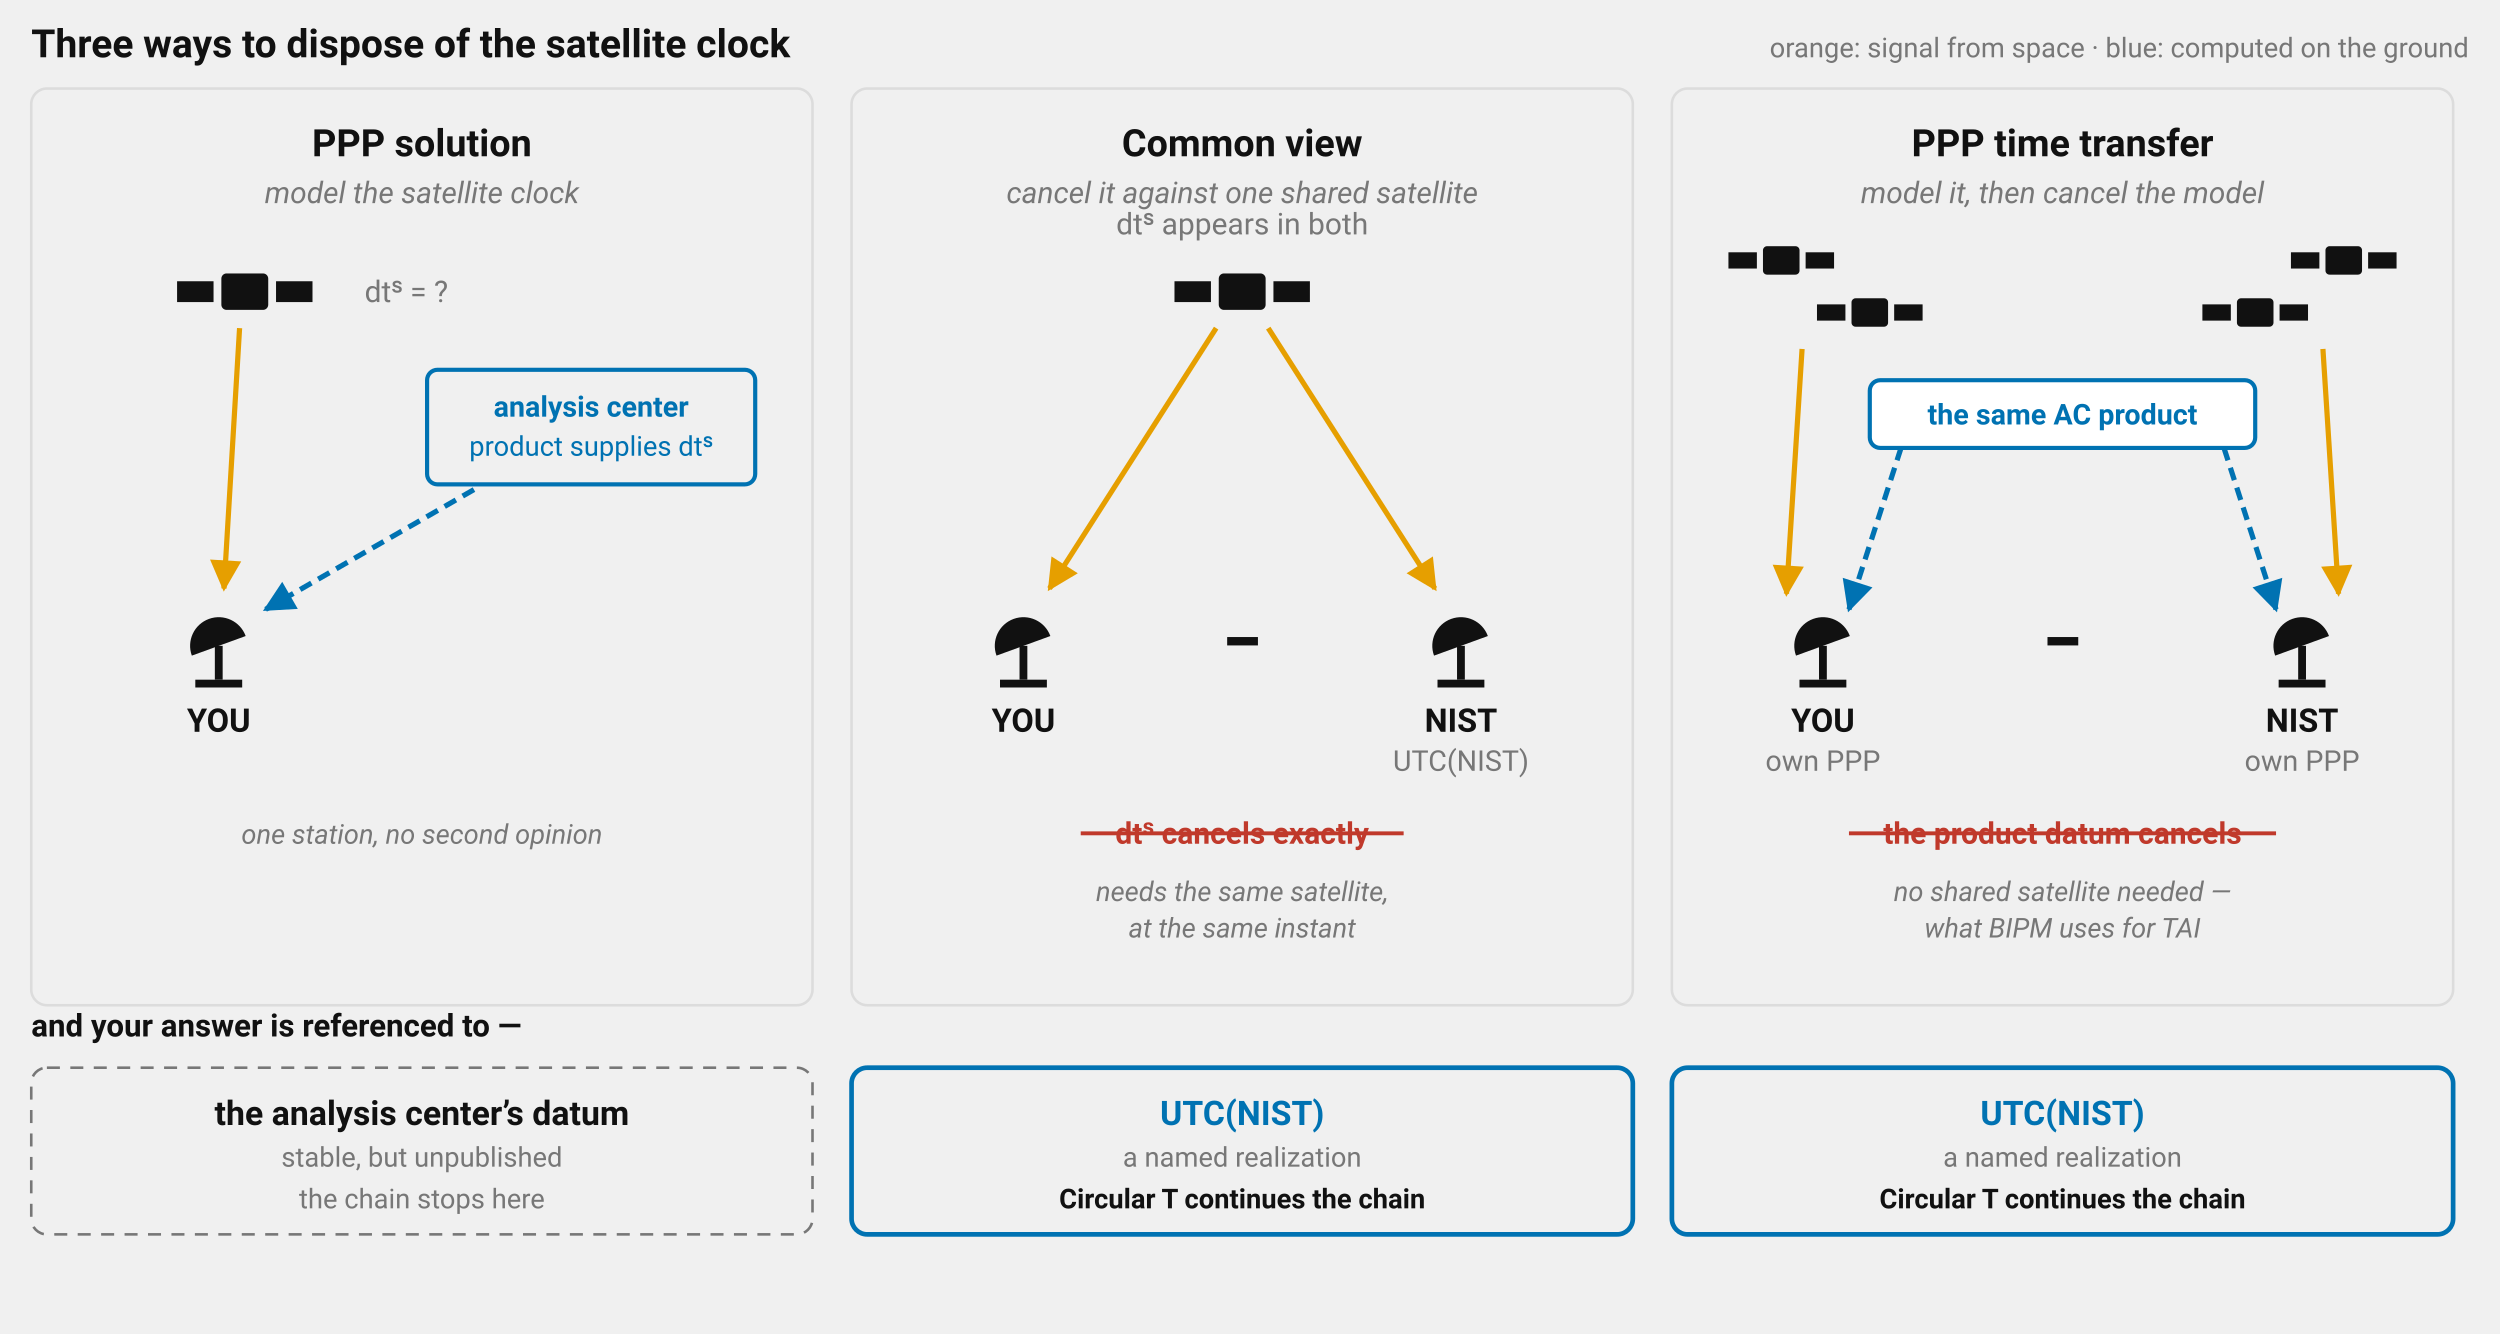
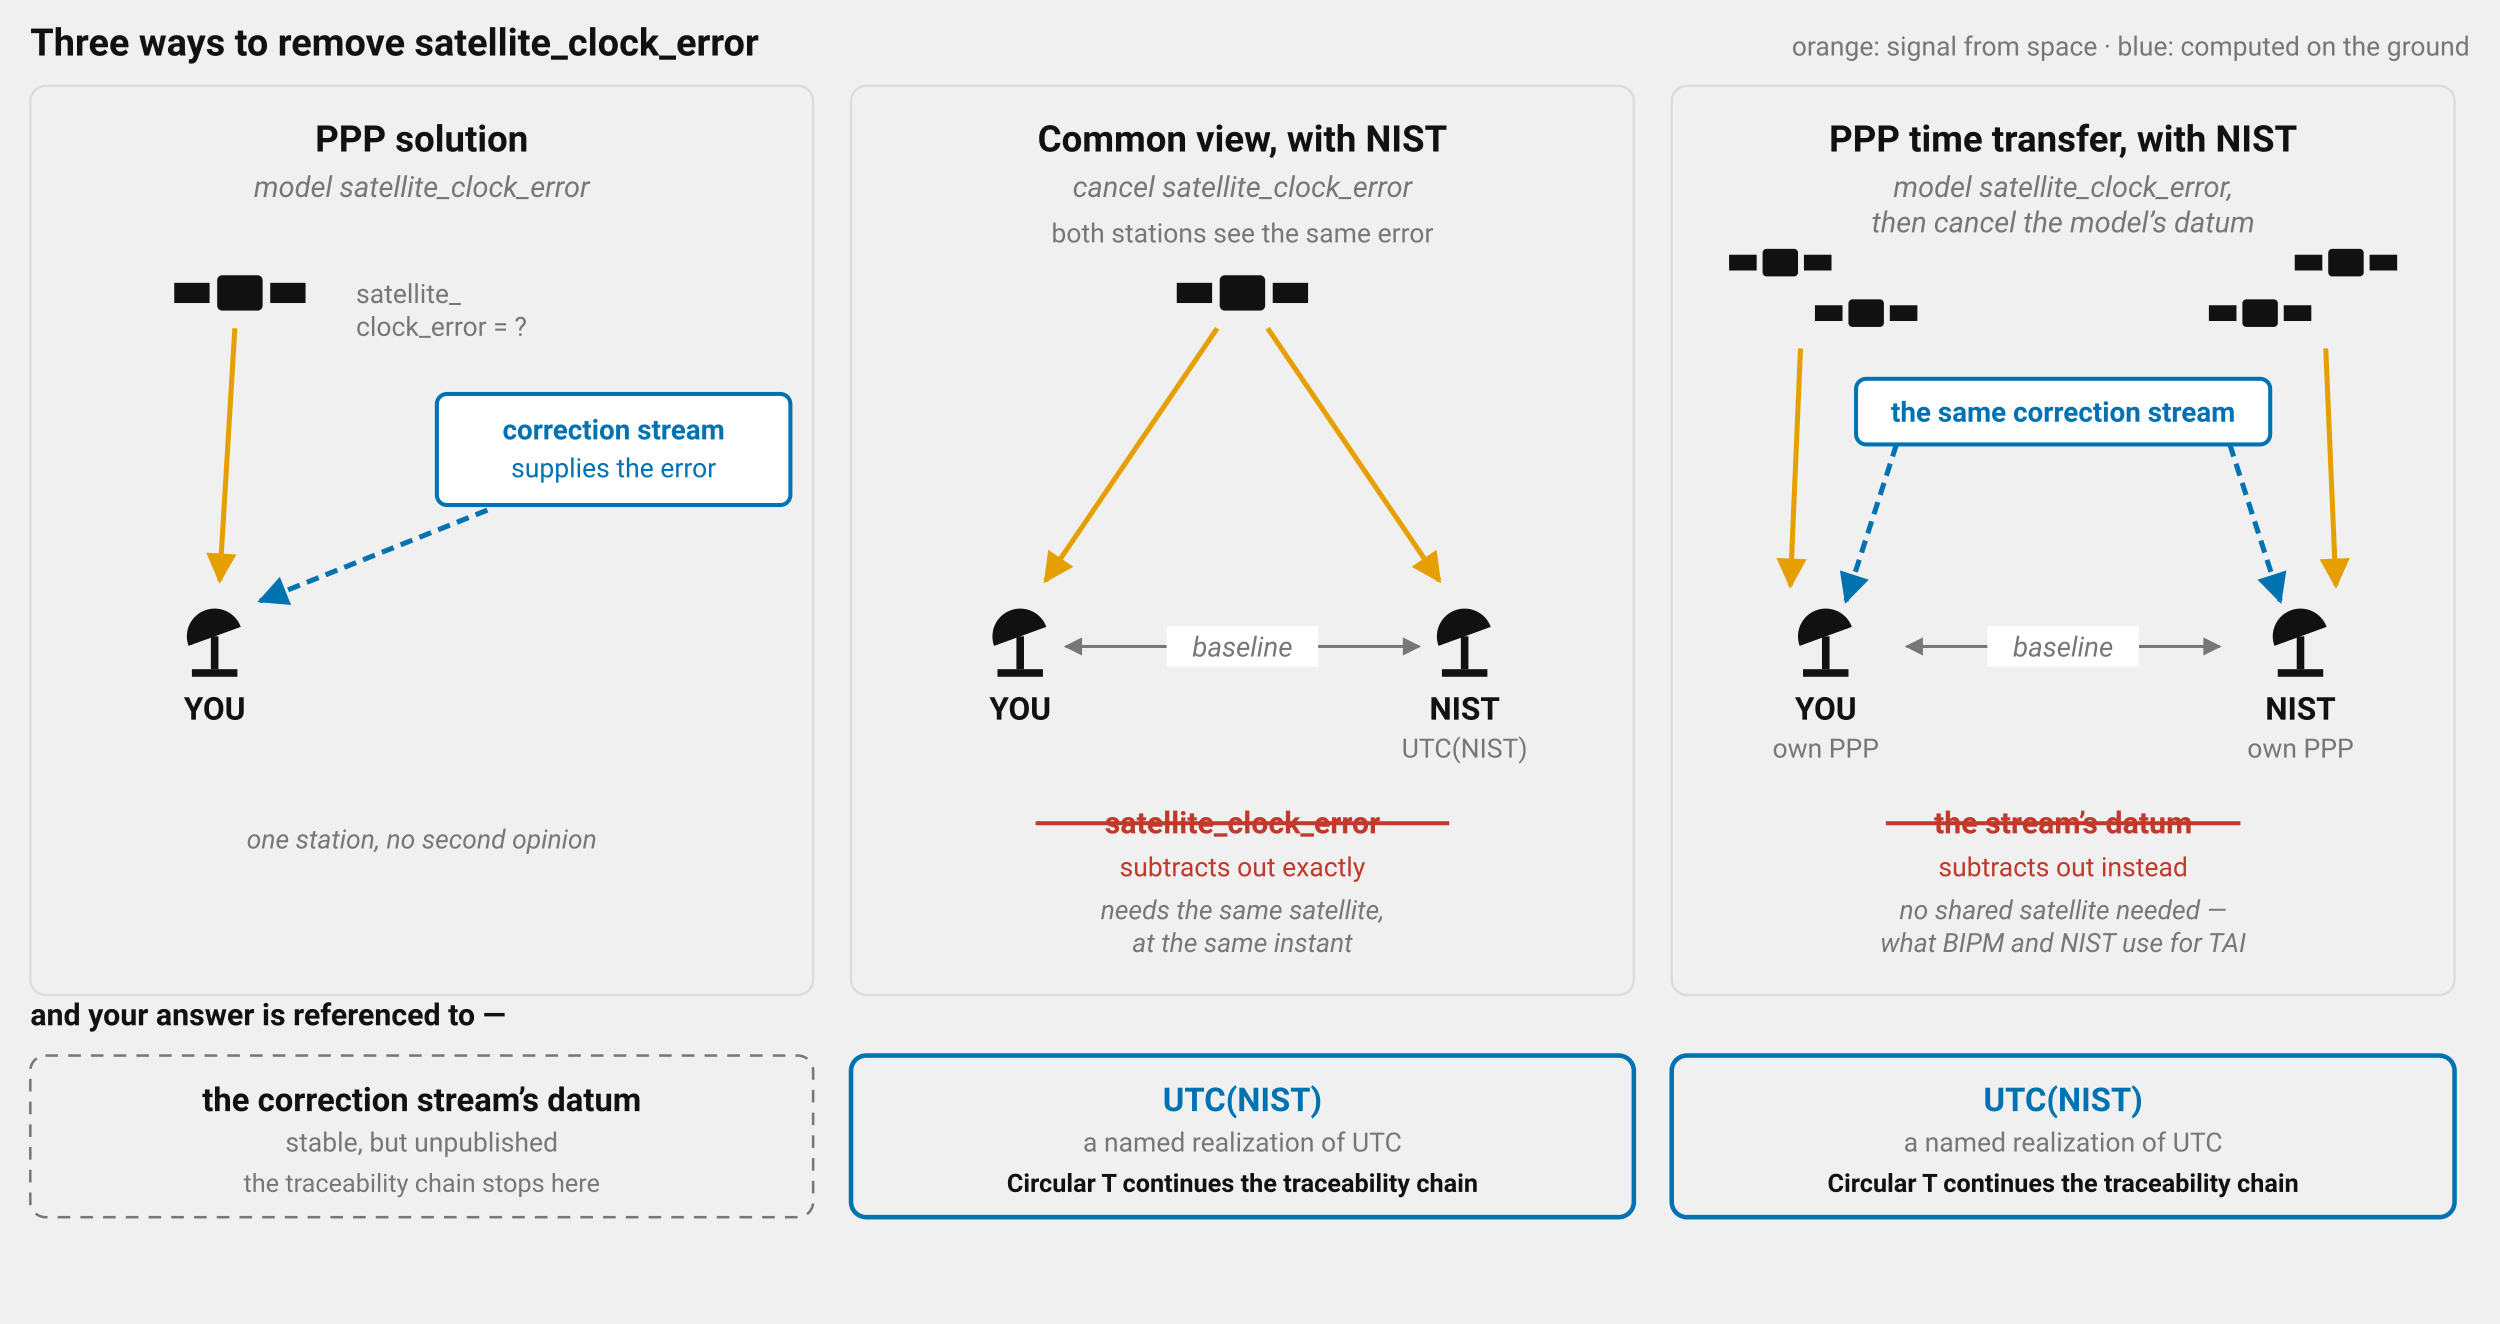
- <svg xmlns="http://www.w3.org/2000/svg" width="960" height="512" viewBox="0 0 960 512" role="img">
+ <svg xmlns="http://www.w3.org/2000/svg" width="990" height="524" viewBox="0 0 990 524" role="img">
  <defs>
    <marker id="ah-111" viewBox="0 0 10 10" refX="9" refY="5" markerWidth="6" markerHeight="6" orient="auto-start-reverse">
      <path d="M 0 0 L 10 5 L 0 10 z" fill="#111" />
    </marker>
    <marker id="ah-0072B2" viewBox="0 0 10 10" refX="9" refY="5" markerWidth="6" markerHeight="6" orient="auto-start-reverse">
      <path d="M 0 0 L 10 5 L 0 10 z" fill="#0072B2" />
    </marker>
    <marker id="ah-E69F00" viewBox="0 0 10 10" refX="9" refY="5" markerWidth="6" markerHeight="6" orient="auto-start-reverse">
      <path d="M 0 0 L 10 5 L 0 10 z" fill="#E69F00" />
    </marker>
    <marker id="ah-c0392b" viewBox="0 0 10 10" refX="9" refY="5" markerWidth="6" markerHeight="6" orient="auto-start-reverse">
      <path d="M 0 0 L 10 5 L 0 10 z" fill="#c0392b" />
    </marker>
+     <marker id="ah-777" viewBox="0 0 10 10" refX="9" refY="5" markerWidth="6" markerHeight="6" orient="auto-start-reverse">
+       <path d="M 0 0 L 10 5 L 0 10 z" fill="#777" />
+     </marker>
  </defs>
-   <rect x="12" y="34" width="300" height="352" rx="6" fill="none" stroke="#dcdcdc" />
-   <text x="162" y="60" text-anchor="middle" font-family="system-ui, -apple-system, Segoe UI, Roboto, sans-serif" font-size="14.5" font-weight="700" fill="#111">PPP solution</text>
-   <text x="162" y="78" text-anchor="middle" font-family="system-ui, -apple-system, Segoe UI, Roboto, sans-serif" font-size="11.5" font-weight="400" fill="#777" font-style="italic">model the satellite clock</text>
-   <rect x="327" y="34" width="300" height="352" rx="6" fill="none" stroke="#dcdcdc" />
-   <text x="477" y="60" text-anchor="middle" font-family="system-ui, -apple-system, Segoe UI, Roboto, sans-serif" font-size="14.5" font-weight="700" fill="#111">Common view</text>
-   <text x="477" y="78" text-anchor="middle" font-family="system-ui, -apple-system, Segoe UI, Roboto, sans-serif" font-size="11.5" font-weight="400" fill="#777" font-style="italic">cancel it against one shared satellite</text>
-   <rect x="642" y="34" width="300" height="352" rx="6" fill="none" stroke="#dcdcdc" />
-   <text x="792" y="60" text-anchor="middle" font-family="system-ui, -apple-system, Segoe UI, Roboto, sans-serif" font-size="14.5" font-weight="700" fill="#111">PPP time transfer</text>
-   <text x="792" y="78" text-anchor="middle" font-family="system-ui, -apple-system, Segoe UI, Roboto, sans-serif" font-size="11.5" font-weight="400" fill="#777" font-style="italic">model it, then cancel the model</text>
-   <g transform="translate(94 112) scale(1)">
+   <rect x="12" y="34" width="310" height="360" rx="6" fill="none" stroke="#dcdcdc" />
+   <text x="167" y="60" text-anchor="middle" font-family="system-ui, -apple-system, Segoe UI, Roboto, sans-serif" font-size="14.5" font-weight="700" fill="#111">PPP solution</text>
+   <text x="167" y="78" text-anchor="middle" font-family="system-ui, -apple-system, Segoe UI, Roboto, sans-serif" font-size="11.5" font-weight="400" fill="#777" font-style="italic">model satellite_clock_error</text>
+   <rect x="337" y="34" width="310" height="360" rx="6" fill="none" stroke="#dcdcdc" />
+   <text x="492" y="60" text-anchor="middle" font-family="system-ui, -apple-system, Segoe UI, Roboto, sans-serif" font-size="14.5" font-weight="700" fill="#111">Common view, with NIST</text>
+   <text x="492" y="78" text-anchor="middle" font-family="system-ui, -apple-system, Segoe UI, Roboto, sans-serif" font-size="11.5" font-weight="400" fill="#777" font-style="italic">cancel satellite_clock_error</text>
+   <rect x="662" y="34" width="310" height="360" rx="6" fill="none" stroke="#dcdcdc" />
+   <text x="817" y="60" text-anchor="middle" font-family="system-ui, -apple-system, Segoe UI, Roboto, sans-serif" font-size="14.5" font-weight="700" fill="#111">PPP time transfer, with NIST</text>
+   <text x="817" y="78" text-anchor="middle" font-family="system-ui, -apple-system, Segoe UI, Roboto, sans-serif" font-size="11.5" font-weight="400" fill="#777" font-style="italic">model satellite_clock_error,</text>
+   <text x="817" y="92" text-anchor="middle" font-family="system-ui, -apple-system, Segoe UI, Roboto, sans-serif" font-size="11.5" font-weight="400" fill="#777" font-style="italic">then cancel the model’s datum</text>
+   <g transform="translate(95 116) scale(1)">
    <rect x="-9" y="-7" width="18" height="14" rx="2" fill="#111" />
    <rect x="-26" y="-4" width="14" height="8" fill="#111" />
    <rect x="12" y="-4" width="14" height="8" fill="#111" />
  </g>
-   <text x="140" y="116" text-anchor="start" font-family="system-ui, -apple-system, Segoe UI, Roboto, sans-serif" font-size="11.5" font-weight="400" fill="#777">dtˢ = ?</text>
-   <line x1="92" y1="126" x2="86" y2="226" stroke="#E69F00" stroke-width="2" marker-end="url(#ah-E69F00)" />
-   <g transform="translate(84 248)">
+   <text x="141" y="120" text-anchor="start" font-family="system-ui, -apple-system, Segoe UI, Roboto, sans-serif" font-size="10.5" font-weight="400" fill="#777">satellite_</text>
+   <text x="141" y="133" text-anchor="start" font-family="system-ui, -apple-system, Segoe UI, Roboto, sans-serif" font-size="10.5" font-weight="400" fill="#777">clock_error = ?</text>
+   <line x1="93" y1="130" x2="87" y2="230" stroke="#E69F00" stroke-width="2" marker-end="url(#ah-E69F00)" />
+   <g transform="translate(85 252)">
    <path d="M -11 0 A 11 11 0 0 1 11 0 Z" fill="#111" transform="rotate(-20)" />
    <rect x="-1.5" y="0" width="3" height="13" fill="#111" />
    <rect x="-9" y="13" width="18" height="3" fill="#111" />
  </g>
-   <text x="84" y="281" text-anchor="middle" font-family="system-ui, -apple-system, Segoe UI, Roboto, sans-serif" font-size="12.5" font-weight="700" fill="#111">YOU</text>
-   <rect x="164" y="142" width="126" height="44" rx="4" fill="none" stroke="#0072B2" stroke-width="1.6" />
-   <text x="227" y="160" text-anchor="middle" font-family="system-ui, -apple-system, Segoe UI, Roboto, sans-serif" font-size="11" font-weight="700" fill="#0072B2">analysis center</text>
-   <text x="227" y="175" text-anchor="middle" font-family="system-ui, -apple-system, Segoe UI, Roboto, sans-serif" font-size="10.5" font-weight="400" fill="#0072B2">product supplies dtˢ</text>
-   <line x1="182" y1="188" x2="102" y2="234" stroke="#0072B2" stroke-width="2" stroke-dasharray="5 3" marker-end="url(#ah-0072B2)" />
-   <text x="162" y="324" text-anchor="middle" font-family="system-ui, -apple-system, Segoe UI, Roboto, sans-serif" font-size="10.5" font-weight="400" fill="#777" font-style="italic">one station, no second opinion</text>
-   <g transform="translate(477 112) scale(1)">
+   <text x="85" y="285" text-anchor="middle" font-family="system-ui, -apple-system, Segoe UI, Roboto, sans-serif" font-size="12.5" font-weight="700" fill="#111">YOU</text>
+   <rect x="173" y="156" width="140" height="44" rx="4" fill="#fff" stroke="#0072B2" stroke-width="1.6" />
+   <text x="243" y="174" text-anchor="middle" font-family="system-ui, -apple-system, Segoe UI, Roboto, sans-serif" font-size="11" font-weight="700" fill="#0072B2">correction stream</text>
+   <text x="243" y="189" text-anchor="middle" font-family="system-ui, -apple-system, Segoe UI, Roboto, sans-serif" font-size="10.5" font-weight="400" fill="#0072B2">supplies the error</text>
+   <line x1="193" y1="202" x2="103" y2="238" stroke="#0072B2" stroke-width="2" stroke-dasharray="5 3" marker-end="url(#ah-0072B2)" />
+   <text x="167" y="336" text-anchor="middle" font-family="system-ui, -apple-system, Segoe UI, Roboto, sans-serif" font-size="10.5" font-weight="400" fill="#777" font-style="italic">one station, no second opinion</text>
+   <g transform="translate(492 116) scale(1)">
    <rect x="-9" y="-7" width="18" height="14" rx="2" fill="#111" />
    <rect x="-26" y="-4" width="14" height="8" fill="#111" />
    <rect x="12" y="-4" width="14" height="8" fill="#111" />
  </g>
-   <text x="477" y="90" text-anchor="middle" font-family="system-ui, -apple-system, Segoe UI, Roboto, sans-serif" font-size="11.5" font-weight="400" fill="#777">dtˢ appears in both</text>
-   <line x1="467" y1="126" x2="403" y2="226" stroke="#E69F00" stroke-width="2" marker-end="url(#ah-E69F00)" />
-   <line x1="487" y1="126" x2="551" y2="226" stroke="#E69F00" stroke-width="2" marker-end="url(#ah-E69F00)" />
-   <g transform="translate(393 248)">
+   <text x="492" y="96" text-anchor="middle" font-family="system-ui, -apple-system, Segoe UI, Roboto, sans-serif" font-size="10.5" font-weight="400" fill="#777">both stations see the same error</text>
+   <line x1="482" y1="130" x2="414" y2="230" stroke="#E69F00" stroke-width="2" marker-end="url(#ah-E69F00)" />
+   <line x1="502" y1="130" x2="570" y2="230" stroke="#E69F00" stroke-width="2" marker-end="url(#ah-E69F00)" />
+   <g transform="translate(404 252)">
    <path d="M -11 0 A 11 11 0 0 1 11 0 Z" fill="#111" transform="rotate(-20)" />
    <rect x="-1.5" y="0" width="3" height="13" fill="#111" />
    <rect x="-9" y="13" width="18" height="3" fill="#111" />
  </g>
-   <text x="393" y="281" text-anchor="middle" font-family="system-ui, -apple-system, Segoe UI, Roboto, sans-serif" font-size="12.5" font-weight="700" fill="#111">YOU</text>
-   <g transform="translate(561 248)">
+   <text x="404" y="285" text-anchor="middle" font-family="system-ui, -apple-system, Segoe UI, Roboto, sans-serif" font-size="12.5" font-weight="700" fill="#111">YOU</text>
+   <g transform="translate(580 252)">
    <path d="M -11 0 A 11 11 0 0 1 11 0 Z" fill="#111" transform="rotate(-20)" />
    <rect x="-1.5" y="0" width="3" height="13" fill="#111" />
    <rect x="-9" y="13" width="18" height="3" fill="#111" />
  </g>
-   <text x="561" y="281" text-anchor="middle" font-family="system-ui, -apple-system, Segoe UI, Roboto, sans-serif" font-size="12.5" font-weight="700" fill="#111">NIST</text>
-   <text x="561" y="296" text-anchor="middle" font-family="system-ui, -apple-system, Segoe UI, Roboto, sans-serif" font-size="11" font-weight="400" fill="#777">UTC(NIST)</text>
-   <text x="477" y="256" text-anchor="middle" font-family="system-ui, -apple-system, Segoe UI, Roboto, sans-serif" font-size="28" font-weight="700" fill="#111">−</text>
-   <text x="477" y="324" text-anchor="middle" font-family="system-ui, -apple-system, Segoe UI, Roboto, sans-serif" font-size="11.5" font-weight="700" fill="#c0392b">dtˢ cancels exactly</text>
-   <line x1="415" y1="320" x2="539" y2="320" stroke="#c0392b" stroke-width="1.5" />
-   <text x="477" y="346" text-anchor="middle" font-family="system-ui, -apple-system, Segoe UI, Roboto, sans-serif" font-size="10.5" font-weight="400" fill="#777" font-style="italic">needs the same satellite,</text>
-   <text x="477" y="360" text-anchor="middle" font-family="system-ui, -apple-system, Segoe UI, Roboto, sans-serif" font-size="10.5" font-weight="400" fill="#777" font-style="italic">at the same instant</text>
-   <g transform="translate(684 100) scale(0.78)">
+   <text x="580" y="285" text-anchor="middle" font-family="system-ui, -apple-system, Segoe UI, Roboto, sans-serif" font-size="12.5" font-weight="700" fill="#111">NIST</text>
+   <text x="580" y="300" text-anchor="middle" font-family="system-ui, -apple-system, Segoe UI, Roboto, sans-serif" font-size="10.5" font-weight="400" fill="#777">UTC(NIST)</text>
+   <line x1="422" y1="256" x2="562" y2="256" stroke="#777" stroke-width="1.2" marker-start="url(#ah-777)" marker-end="url(#ah-777)" />
+   <rect x="462" y="248" width="60" height="16" fill="#fff" />
+   <text x="492" y="260" text-anchor="middle" font-family="system-ui, -apple-system, Segoe UI, Roboto, sans-serif" font-size="11" font-weight="400" fill="#777" font-style="italic">baseline</text>
+   <text x="492" y="330" text-anchor="middle" font-family="system-ui, -apple-system, Segoe UI, Roboto, sans-serif" font-size="12" font-weight="700" fill="#c0392b">satellite_clock_error</text>
+   <line x1="410.1" y1="326" x2="573.9" y2="326" stroke="#c0392b" stroke-width="1.6" />
+   <text x="492" y="347" text-anchor="middle" font-family="system-ui, -apple-system, Segoe UI, Roboto, sans-serif" font-size="10.5" font-weight="400" fill="#c0392b">subtracts out exactly</text>
+   <text x="492" y="364" text-anchor="middle" font-family="system-ui, -apple-system, Segoe UI, Roboto, sans-serif" font-size="10.5" font-weight="400" fill="#777" font-style="italic">needs the same satellite,</text>
+   <text x="492" y="377" text-anchor="middle" font-family="system-ui, -apple-system, Segoe UI, Roboto, sans-serif" font-size="10.5" font-weight="400" fill="#777" font-style="italic">at the same instant</text>
+   <g transform="translate(705 104) scale(0.78)">
    <rect x="-9" y="-7" width="18" height="14" rx="2" fill="#111" />
    <rect x="-26" y="-4" width="14" height="8" fill="#111" />
    <rect x="12" y="-4" width="14" height="8" fill="#111" />
  </g>
-   <g transform="translate(718 120) scale(0.78)">
+   <g transform="translate(739 124) scale(0.78)">
    <rect x="-9" y="-7" width="18" height="14" rx="2" fill="#111" />
    <rect x="-26" y="-4" width="14" height="8" fill="#111" />
    <rect x="12" y="-4" width="14" height="8" fill="#111" />
  </g>
-   <g transform="translate(866 120) scale(0.78)">
+   <g transform="translate(895 124) scale(0.78)">
    <rect x="-9" y="-7" width="18" height="14" rx="2" fill="#111" />
    <rect x="-26" y="-4" width="14" height="8" fill="#111" />
    <rect x="12" y="-4" width="14" height="8" fill="#111" />
  </g>
-   <g transform="translate(900 100) scale(0.78)">
+   <g transform="translate(929 104) scale(0.78)">
    <rect x="-9" y="-7" width="18" height="14" rx="2" fill="#111" />
    <rect x="-26" y="-4" width="14" height="8" fill="#111" />
    <rect x="12" y="-4" width="14" height="8" fill="#111" />
  </g>
-   <line x1="692" y1="134" x2="686" y2="228" stroke="#E69F00" stroke-width="2" marker-end="url(#ah-E69F00)" />
-   <line x1="892" y1="134" x2="898" y2="228" stroke="#E69F00" stroke-width="2" marker-end="url(#ah-E69F00)" />
-   <rect x="718" y="146" width="148" height="26" rx="4" fill="#fff" stroke="#0072B2" stroke-width="1.6" />
-   <text x="792" y="163" text-anchor="middle" font-family="system-ui, -apple-system, Segoe UI, Roboto, sans-serif" font-size="11" font-weight="700" fill="#0072B2">the same AC product</text>
-   <line x1="730" y1="172" x2="710" y2="234" stroke="#0072B2" stroke-width="2" stroke-dasharray="5 3" marker-end="url(#ah-0072B2)" />
-   <line x1="854" y1="172" x2="874" y2="234" stroke="#0072B2" stroke-width="2" stroke-dasharray="5 3" marker-end="url(#ah-0072B2)" />
-   <g transform="translate(700 248)">
+   <line x1="713" y1="138" x2="709" y2="232" stroke="#E69F00" stroke-width="2" marker-end="url(#ah-E69F00)" />
+   <line x1="921" y1="138" x2="925" y2="232" stroke="#E69F00" stroke-width="2" marker-end="url(#ah-E69F00)" />
+   <rect x="735" y="150" width="164" height="26" rx="4" fill="#fff" stroke="#0072B2" stroke-width="1.6" />
+   <text x="817" y="167" text-anchor="middle" font-family="system-ui, -apple-system, Segoe UI, Roboto, sans-serif" font-size="11" font-weight="700" fill="#0072B2">the same correction stream</text>
+   <line x1="751" y1="176" x2="731" y2="238" stroke="#0072B2" stroke-width="2" stroke-dasharray="5 3" marker-end="url(#ah-0072B2)" />
+   <line x1="883" y1="176" x2="903" y2="238" stroke="#0072B2" stroke-width="2" stroke-dasharray="5 3" marker-end="url(#ah-0072B2)" />
+   <g transform="translate(723 252)">
    <path d="M -11 0 A 11 11 0 0 1 11 0 Z" fill="#111" transform="rotate(-20)" />
    <rect x="-1.5" y="0" width="3" height="13" fill="#111" />
    <rect x="-9" y="13" width="18" height="3" fill="#111" />
  </g>
-   <text x="700" y="281" text-anchor="middle" font-family="system-ui, -apple-system, Segoe UI, Roboto, sans-serif" font-size="12.5" font-weight="700" fill="#111">YOU</text>
-   <text x="700" y="296" text-anchor="middle" font-family="system-ui, -apple-system, Segoe UI, Roboto, sans-serif" font-size="11" font-weight="400" fill="#777">own PPP</text>
-   <g transform="translate(884 248)">
+   <text x="723" y="285" text-anchor="middle" font-family="system-ui, -apple-system, Segoe UI, Roboto, sans-serif" font-size="12.5" font-weight="700" fill="#111">YOU</text>
+   <text x="723" y="300" text-anchor="middle" font-family="system-ui, -apple-system, Segoe UI, Roboto, sans-serif" font-size="10.5" font-weight="400" fill="#777">own PPP</text>
+   <g transform="translate(911 252)">
    <path d="M -11 0 A 11 11 0 0 1 11 0 Z" fill="#111" transform="rotate(-20)" />
    <rect x="-1.5" y="0" width="3" height="13" fill="#111" />
    <rect x="-9" y="13" width="18" height="3" fill="#111" />
  </g>
-   <text x="884" y="281" text-anchor="middle" font-family="system-ui, -apple-system, Segoe UI, Roboto, sans-serif" font-size="12.5" font-weight="700" fill="#111">NIST</text>
-   <text x="884" y="296" text-anchor="middle" font-family="system-ui, -apple-system, Segoe UI, Roboto, sans-serif" font-size="11" font-weight="400" fill="#777">own PPP</text>
-   <text x="792" y="256" text-anchor="middle" font-family="system-ui, -apple-system, Segoe UI, Roboto, sans-serif" font-size="28" font-weight="700" fill="#111">−</text>
-   <text x="792" y="324" text-anchor="middle" font-family="system-ui, -apple-system, Segoe UI, Roboto, sans-serif" font-size="11.5" font-weight="700" fill="#c0392b">the product datum cancels</text>
-   <line x1="710" y1="320" x2="874" y2="320" stroke="#c0392b" stroke-width="1.5" />
-   <text x="792" y="346" text-anchor="middle" font-family="system-ui, -apple-system, Segoe UI, Roboto, sans-serif" font-size="10.5" font-weight="400" fill="#777" font-style="italic">no shared satellite needed —</text>
-   <text x="792" y="360" text-anchor="middle" font-family="system-ui, -apple-system, Segoe UI, Roboto, sans-serif" font-size="10.5" font-weight="400" fill="#777" font-style="italic">what BIPM uses for TAI</text>
-   <text x="12" y="398" text-anchor="start" font-family="system-ui, -apple-system, Segoe UI, Roboto, sans-serif" font-size="12" font-weight="700" fill="#111">and your answer is referenced to —</text>
-   <rect x="12" y="410" width="300" height="64" rx="6" fill="none" stroke="#777" stroke-width="1" stroke-dasharray="5 4" />
-   <text x="162" y="432" text-anchor="middle" font-family="system-ui, -apple-system, Segoe UI, Roboto, sans-serif" font-size="13" font-weight="700" fill="#111">the analysis center’s datum</text>
-   <text x="162" y="448" text-anchor="middle" font-family="system-ui, -apple-system, Segoe UI, Roboto, sans-serif" font-size="10.5" font-weight="400" fill="#777">stable, but unpublished</text>
-   <text x="162" y="464" text-anchor="middle" font-family="system-ui, -apple-system, Segoe UI, Roboto, sans-serif" font-size="10.5" font-weight="400" fill="#777">the chain stops here</text>
-   <rect x="327" y="410" width="300" height="64" rx="6" fill="none" stroke="#0072B2" stroke-width="1.8" />
-   <text x="477" y="432" text-anchor="middle" font-family="system-ui, -apple-system, Segoe UI, Roboto, sans-serif" font-size="13" font-weight="700" fill="#0072B2">UTC(NIST)</text>
-   <text x="477" y="448" text-anchor="middle" font-family="system-ui, -apple-system, Segoe UI, Roboto, sans-serif" font-size="10.5" font-weight="400" fill="#777">a named realization</text>
-   <text x="477" y="464" text-anchor="middle" font-family="system-ui, -apple-system, Segoe UI, Roboto, sans-serif" font-size="10.5" font-weight="700" fill="#111">Circular T continues the chain</text>
-   <rect x="642" y="410" width="300" height="64" rx="6" fill="none" stroke="#0072B2" stroke-width="1.8" />
-   <text x="792" y="432" text-anchor="middle" font-family="system-ui, -apple-system, Segoe UI, Roboto, sans-serif" font-size="13" font-weight="700" fill="#0072B2">UTC(NIST)</text>
-   <text x="792" y="448" text-anchor="middle" font-family="system-ui, -apple-system, Segoe UI, Roboto, sans-serif" font-size="10.5" font-weight="400" fill="#777">a named realization</text>
-   <text x="792" y="464" text-anchor="middle" font-family="system-ui, -apple-system, Segoe UI, Roboto, sans-serif" font-size="10.5" font-weight="700" fill="#111">Circular T continues the chain</text>
-   <text x="12" y="22" text-anchor="start" font-family="system-ui, -apple-system, Segoe UI, Roboto, sans-serif" font-size="15" font-weight="700" fill="#111">Three ways to dispose of the satellite clock</text>
-   <text x="948" y="22" text-anchor="end" font-family="system-ui, -apple-system, Segoe UI, Roboto, sans-serif" font-size="10.5" font-weight="400" fill="#777">orange: signal from space  ·  blue: computed on the ground</text>
+   <text x="911" y="285" text-anchor="middle" font-family="system-ui, -apple-system, Segoe UI, Roboto, sans-serif" font-size="12.5" font-weight="700" fill="#111">NIST</text>
+   <text x="911" y="300" text-anchor="middle" font-family="system-ui, -apple-system, Segoe UI, Roboto, sans-serif" font-size="10.5" font-weight="400" fill="#777">own PPP</text>
+   <line x1="755" y1="256" x2="879" y2="256" stroke="#777" stroke-width="1.2" marker-start="url(#ah-777)" marker-end="url(#ah-777)" />
+   <rect x="787" y="248" width="60" height="16" fill="#fff" />
+   <text x="817" y="260" text-anchor="middle" font-family="system-ui, -apple-system, Segoe UI, Roboto, sans-serif" font-size="11" font-weight="400" fill="#777" font-style="italic">baseline</text>
+   <text x="817" y="330" text-anchor="middle" font-family="system-ui, -apple-system, Segoe UI, Roboto, sans-serif" font-size="12" font-weight="700" fill="#c0392b">the stream’s datum</text>
+   <line x1="746.8" y1="326" x2="887.2" y2="326" stroke="#c0392b" stroke-width="1.6" />
+   <text x="817" y="347" text-anchor="middle" font-family="system-ui, -apple-system, Segoe UI, Roboto, sans-serif" font-size="10.5" font-weight="400" fill="#c0392b">subtracts out instead</text>
+   <text x="817" y="364" text-anchor="middle" font-family="system-ui, -apple-system, Segoe UI, Roboto, sans-serif" font-size="10.5" font-weight="400" fill="#777" font-style="italic">no shared satellite needed —</text>
+   <text x="817" y="377" text-anchor="middle" font-family="system-ui, -apple-system, Segoe UI, Roboto, sans-serif" font-size="10.5" font-weight="400" fill="#777" font-style="italic">what BIPM and NIST use for TAI</text>
+   <text x="12" y="406" text-anchor="start" font-family="system-ui, -apple-system, Segoe UI, Roboto, sans-serif" font-size="12" font-weight="700" fill="#111">and your answer is referenced to —</text>
+   <rect x="12" y="418" width="310" height="64" rx="6" fill="none" stroke="#777" stroke-width="1" stroke-dasharray="5 4" />
+   <text x="167" y="440" text-anchor="middle" font-family="system-ui, -apple-system, Segoe UI, Roboto, sans-serif" font-size="13" font-weight="700" fill="#111">the correction stream’s datum</text>
+   <text x="167" y="456" text-anchor="middle" font-family="system-ui, -apple-system, Segoe UI, Roboto, sans-serif" font-size="10.5" font-weight="400" fill="#777">stable, but unpublished</text>
+   <text x="167" y="472" text-anchor="middle" font-family="system-ui, -apple-system, Segoe UI, Roboto, sans-serif" font-size="10" font-weight="400" fill="#777">the traceability chain stops here</text>
+   <rect x="337" y="418" width="310" height="64" rx="6" fill="none" stroke="#0072B2" stroke-width="1.8" />
+   <text x="492" y="440" text-anchor="middle" font-family="system-ui, -apple-system, Segoe UI, Roboto, sans-serif" font-size="13" font-weight="700" fill="#0072B2">UTC(NIST)</text>
+   <text x="492" y="456" text-anchor="middle" font-family="system-ui, -apple-system, Segoe UI, Roboto, sans-serif" font-size="10.5" font-weight="400" fill="#777">a named realization of UTC</text>
+   <text x="492" y="472" text-anchor="middle" font-family="system-ui, -apple-system, Segoe UI, Roboto, sans-serif" font-size="10" font-weight="700" fill="#111">Circular T continues the traceability chain</text>
+   <rect x="662" y="418" width="310" height="64" rx="6" fill="none" stroke="#0072B2" stroke-width="1.8" />
+   <text x="817" y="440" text-anchor="middle" font-family="system-ui, -apple-system, Segoe UI, Roboto, sans-serif" font-size="13" font-weight="700" fill="#0072B2">UTC(NIST)</text>
+   <text x="817" y="456" text-anchor="middle" font-family="system-ui, -apple-system, Segoe UI, Roboto, sans-serif" font-size="10.5" font-weight="400" fill="#777">a named realization of UTC</text>
+   <text x="817" y="472" text-anchor="middle" font-family="system-ui, -apple-system, Segoe UI, Roboto, sans-serif" font-size="10" font-weight="700" fill="#111">Circular T continues the traceability chain</text>
+   <text x="12" y="22" text-anchor="start" font-family="system-ui, -apple-system, Segoe UI, Roboto, sans-serif" font-size="15" font-weight="700" fill="#111">Three ways to remove satellite_clock_error</text>
+   <text x="978" y="22" text-anchor="end" font-family="system-ui, -apple-system, Segoe UI, Roboto, sans-serif" font-size="10.5" font-weight="400" fill="#777">orange: signal from space  ·  blue: computed on the ground</text>
</svg>
